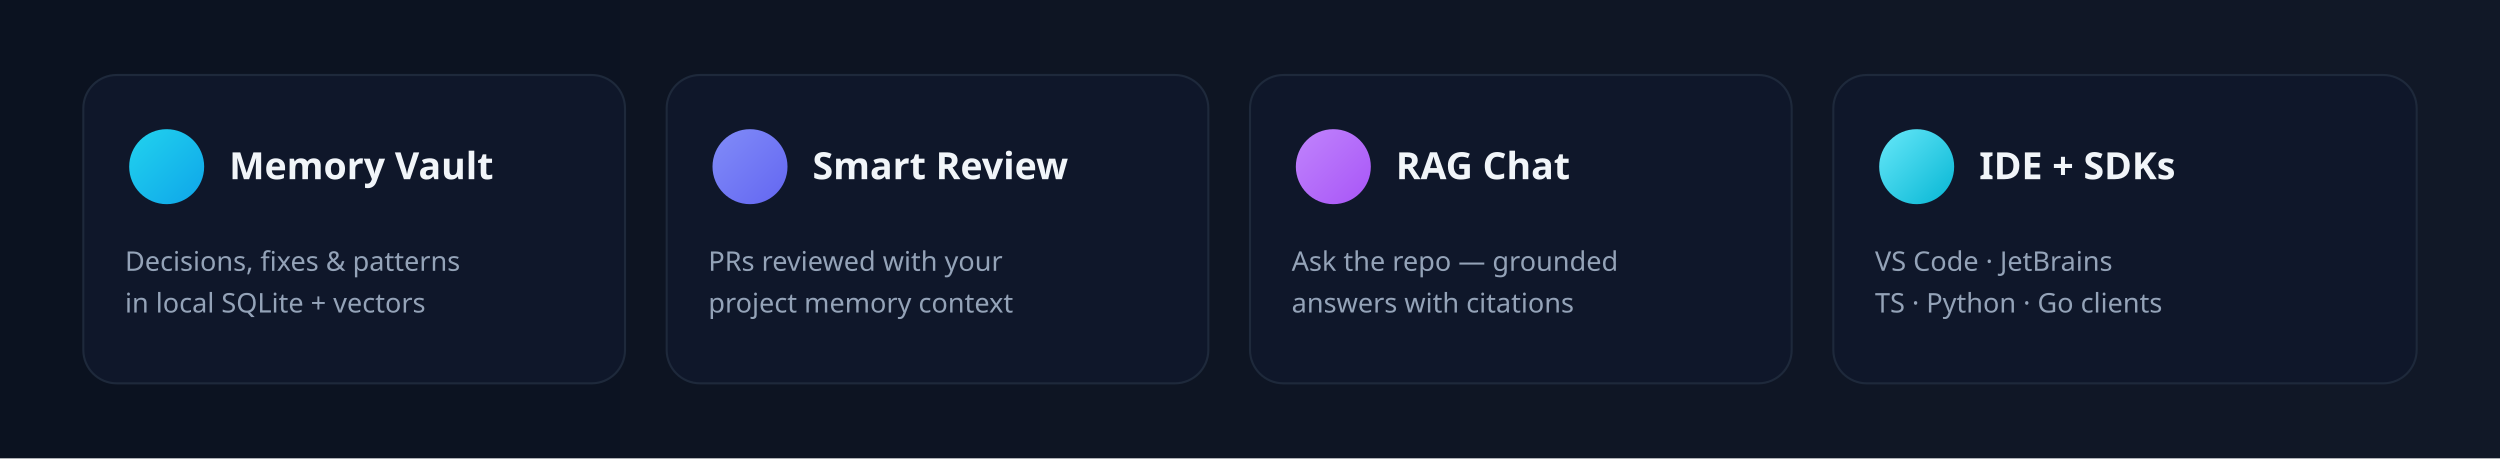
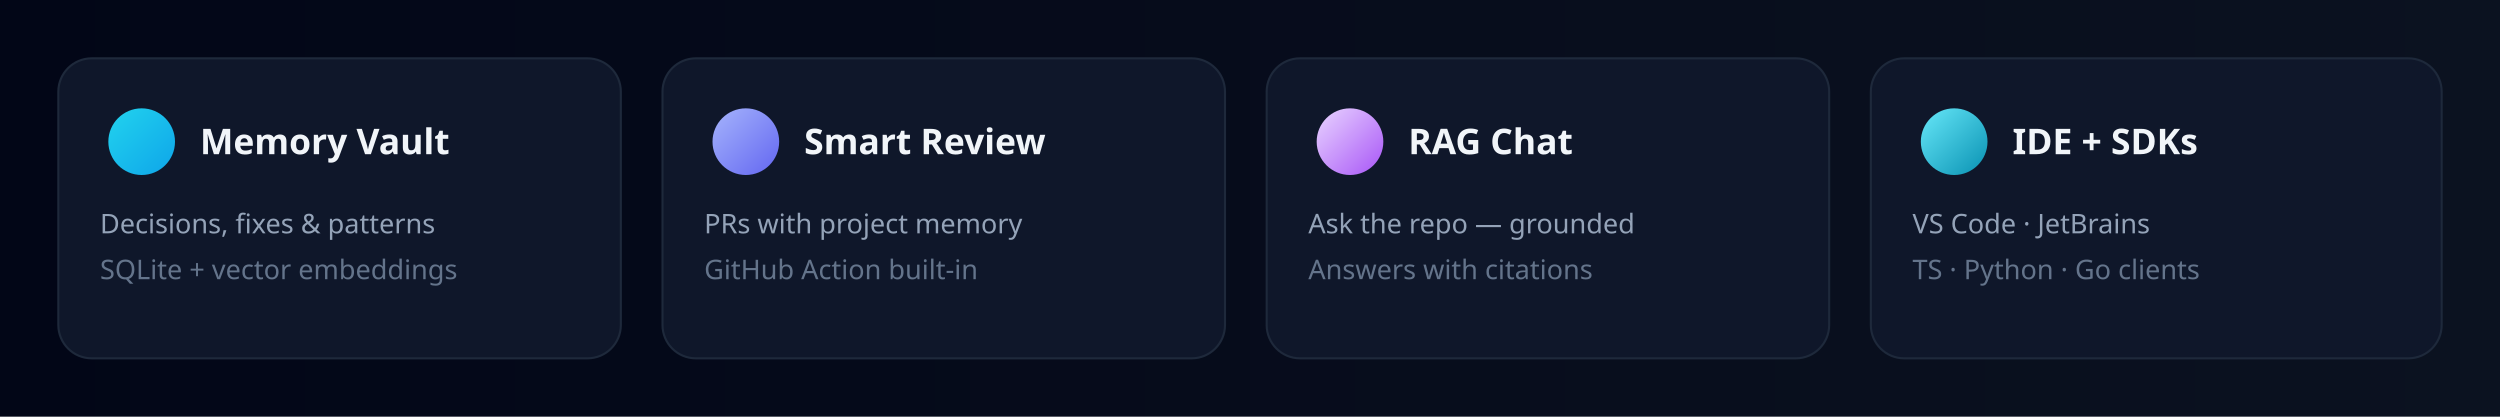
- <svg xmlns="http://www.w3.org/2000/svg" width="1200" height="220" viewBox="0 0 1200 220" role="img" aria-label="HEXVault features">
+ <svg xmlns="http://www.w3.org/2000/svg" width="1200" height="200" viewBox="0 0 1200 200" role="img" aria-label="HEXVault features">
  <defs>
    <linearGradient id="bg" x1="0%" y1="0%" x2="100%" y2="0%">
-       <stop offset="0%" stop-color="#0B1220" />
-       <stop offset="100%" stop-color="#111827" />
+       <stop offset="0%" stop-color="#020617" />
+       <stop offset="100%" stop-color="#0B1220" />
    </linearGradient>
    <linearGradient id="c1" x1="0%" y1="0%" x2="100%" y2="100%">
      <stop offset="0%" stop-color="#22d3ee" />
      <stop offset="100%" stop-color="#0ea5e9" />
    </linearGradient>
    <linearGradient id="c2" x1="0%" y1="0%" x2="100%" y2="100%">
-       <stop offset="0%" stop-color="#818cf8" />
+       <stop offset="0%" stop-color="#a5b4fc" />
      <stop offset="100%" stop-color="#6366f1" />
    </linearGradient>
    <linearGradient id="c3" x1="0%" y1="0%" x2="100%" y2="100%">
-       <stop offset="0%" stop-color="#c084fc" />
+       <stop offset="0%" stop-color="#e9d5ff" />
      <stop offset="100%" stop-color="#a855f7" />
    </linearGradient>
    <linearGradient id="c4" x1="0%" y1="0%" x2="100%" y2="100%">
      <stop offset="0%" stop-color="#67e8f9" />
-       <stop offset="100%" stop-color="#06b6d4" />
+       <stop offset="100%" stop-color="#0891b2" />
    </linearGradient>
  </defs>
-   <rect width="1200" height="220" fill="url(#bg)" />
-   <g font-family="ui-sans-serif, system-ui, sans-serif">
-     <rect x="40" y="36" width="260" height="148" rx="16" fill="#0f172a" stroke="#1e293b" />
-     <circle cx="80" cy="80" r="18" fill="url(#c1)" />
-     <text x="110" y="86" font-size="18" font-weight="700" fill="#f1f5f9">Memory Vault</text>
-     <text x="60" y="130" font-size="13" fill="#94a3b8">Decisions, fixes &amp; patterns</text>
-     <text x="60" y="150" font-size="13" fill="#94a3b8">in local SQLite + vectors</text>
-     <rect x="320" y="36" width="260" height="148" rx="16" fill="#0f172a" stroke="#1e293b" />
-     <circle cx="360" cy="80" r="18" fill="url(#c2)" />
-     <text x="390" y="86" font-size="18" font-weight="700" fill="#f1f5f9">Smart Review</text>
-     <text x="340" y="130" font-size="13" fill="#94a3b8">PRs reviewed with your</text>
-     <text x="340" y="150" font-size="13" fill="#94a3b8">project memory context</text>
-     <rect x="600" y="36" width="260" height="148" rx="16" fill="#0f172a" stroke="#1e293b" />
-     <circle cx="640" cy="80" r="18" fill="url(#c3)" />
-     <text x="670" y="86" font-size="18" font-weight="700" fill="#f1f5f9">RAG Chat</text>
-     <text x="620" y="130" font-size="13" fill="#94a3b8">Ask the repo — grounded</text>
-     <text x="620" y="150" font-size="13" fill="#94a3b8">answers with citations</text>
-     <rect x="880" y="36" width="280" height="148" rx="16" fill="#0f172a" stroke="#1e293b" />
-     <circle cx="920" cy="80" r="18" fill="url(#c4)" />
-     <text x="950" y="86" font-size="18" font-weight="700" fill="#f1f5f9">IDE + SDKs</text>
-     <text x="900" y="130" font-size="13" fill="#94a3b8">VS Code · JetBrains</text>
-     <text x="900" y="150" font-size="13" fill="#94a3b8">TS · Python · Go clients</text>
+   <rect width="1200" height="200" fill="url(#bg)" />
+   <g font-family="ui-sans-serif,system-ui,Segoe UI,sans-serif">
+     <rect x="28" y="28" width="270" height="144" rx="16" fill="#0f172a" stroke="#1e293b" />
+     <circle cx="68" cy="68" r="16" fill="url(#c1)" />
+     <text x="96" y="74" font-size="17" font-weight="700" fill="#f1f5f9">Memory Vault</text>
+     <text x="48" y="112" font-size="13" fill="#94a3b8">Decisions, fixes &amp; patterns</text>
+     <text x="48" y="134" font-size="13" fill="#64748b">SQLite + vector embeddings</text>
+     <rect x="318" y="28" width="270" height="144" rx="16" fill="#0f172a" stroke="#1e293b" />
+     <circle cx="358" cy="68" r="16" fill="url(#c2)" />
+     <text x="386" y="74" font-size="17" font-weight="700" fill="#f1f5f9">Smart Review</text>
+     <text x="338" y="112" font-size="13" fill="#94a3b8">PRs with project memory</text>
+     <text x="338" y="134" font-size="13" fill="#64748b">GitHub Action built-in</text>
+     <rect x="608" y="28" width="270" height="144" rx="16" fill="#0f172a" stroke="#1e293b" />
+     <circle cx="648" cy="68" r="16" fill="url(#c3)" />
+     <text x="676" y="74" font-size="17" font-weight="700" fill="#f1f5f9">RAG Chat</text>
+     <text x="628" y="112" font-size="13" fill="#94a3b8">Ask the repo — grounded</text>
+     <text x="628" y="134" font-size="13" fill="#64748b">Answers with citations</text>
+     <rect x="898" y="28" width="274" height="144" rx="16" fill="#0f172a" stroke="#1e293b" />
+     <circle cx="938" cy="68" r="16" fill="url(#c4)" />
+     <text x="966" y="74" font-size="17" font-weight="700" fill="#f1f5f9">IDE + SDKs</text>
+     <text x="918" y="112" font-size="13" fill="#94a3b8">VS Code · JetBrains</text>
+     <text x="918" y="134" font-size="13" fill="#64748b">TS · Python · Go clients</text>
  </g>
</svg>
